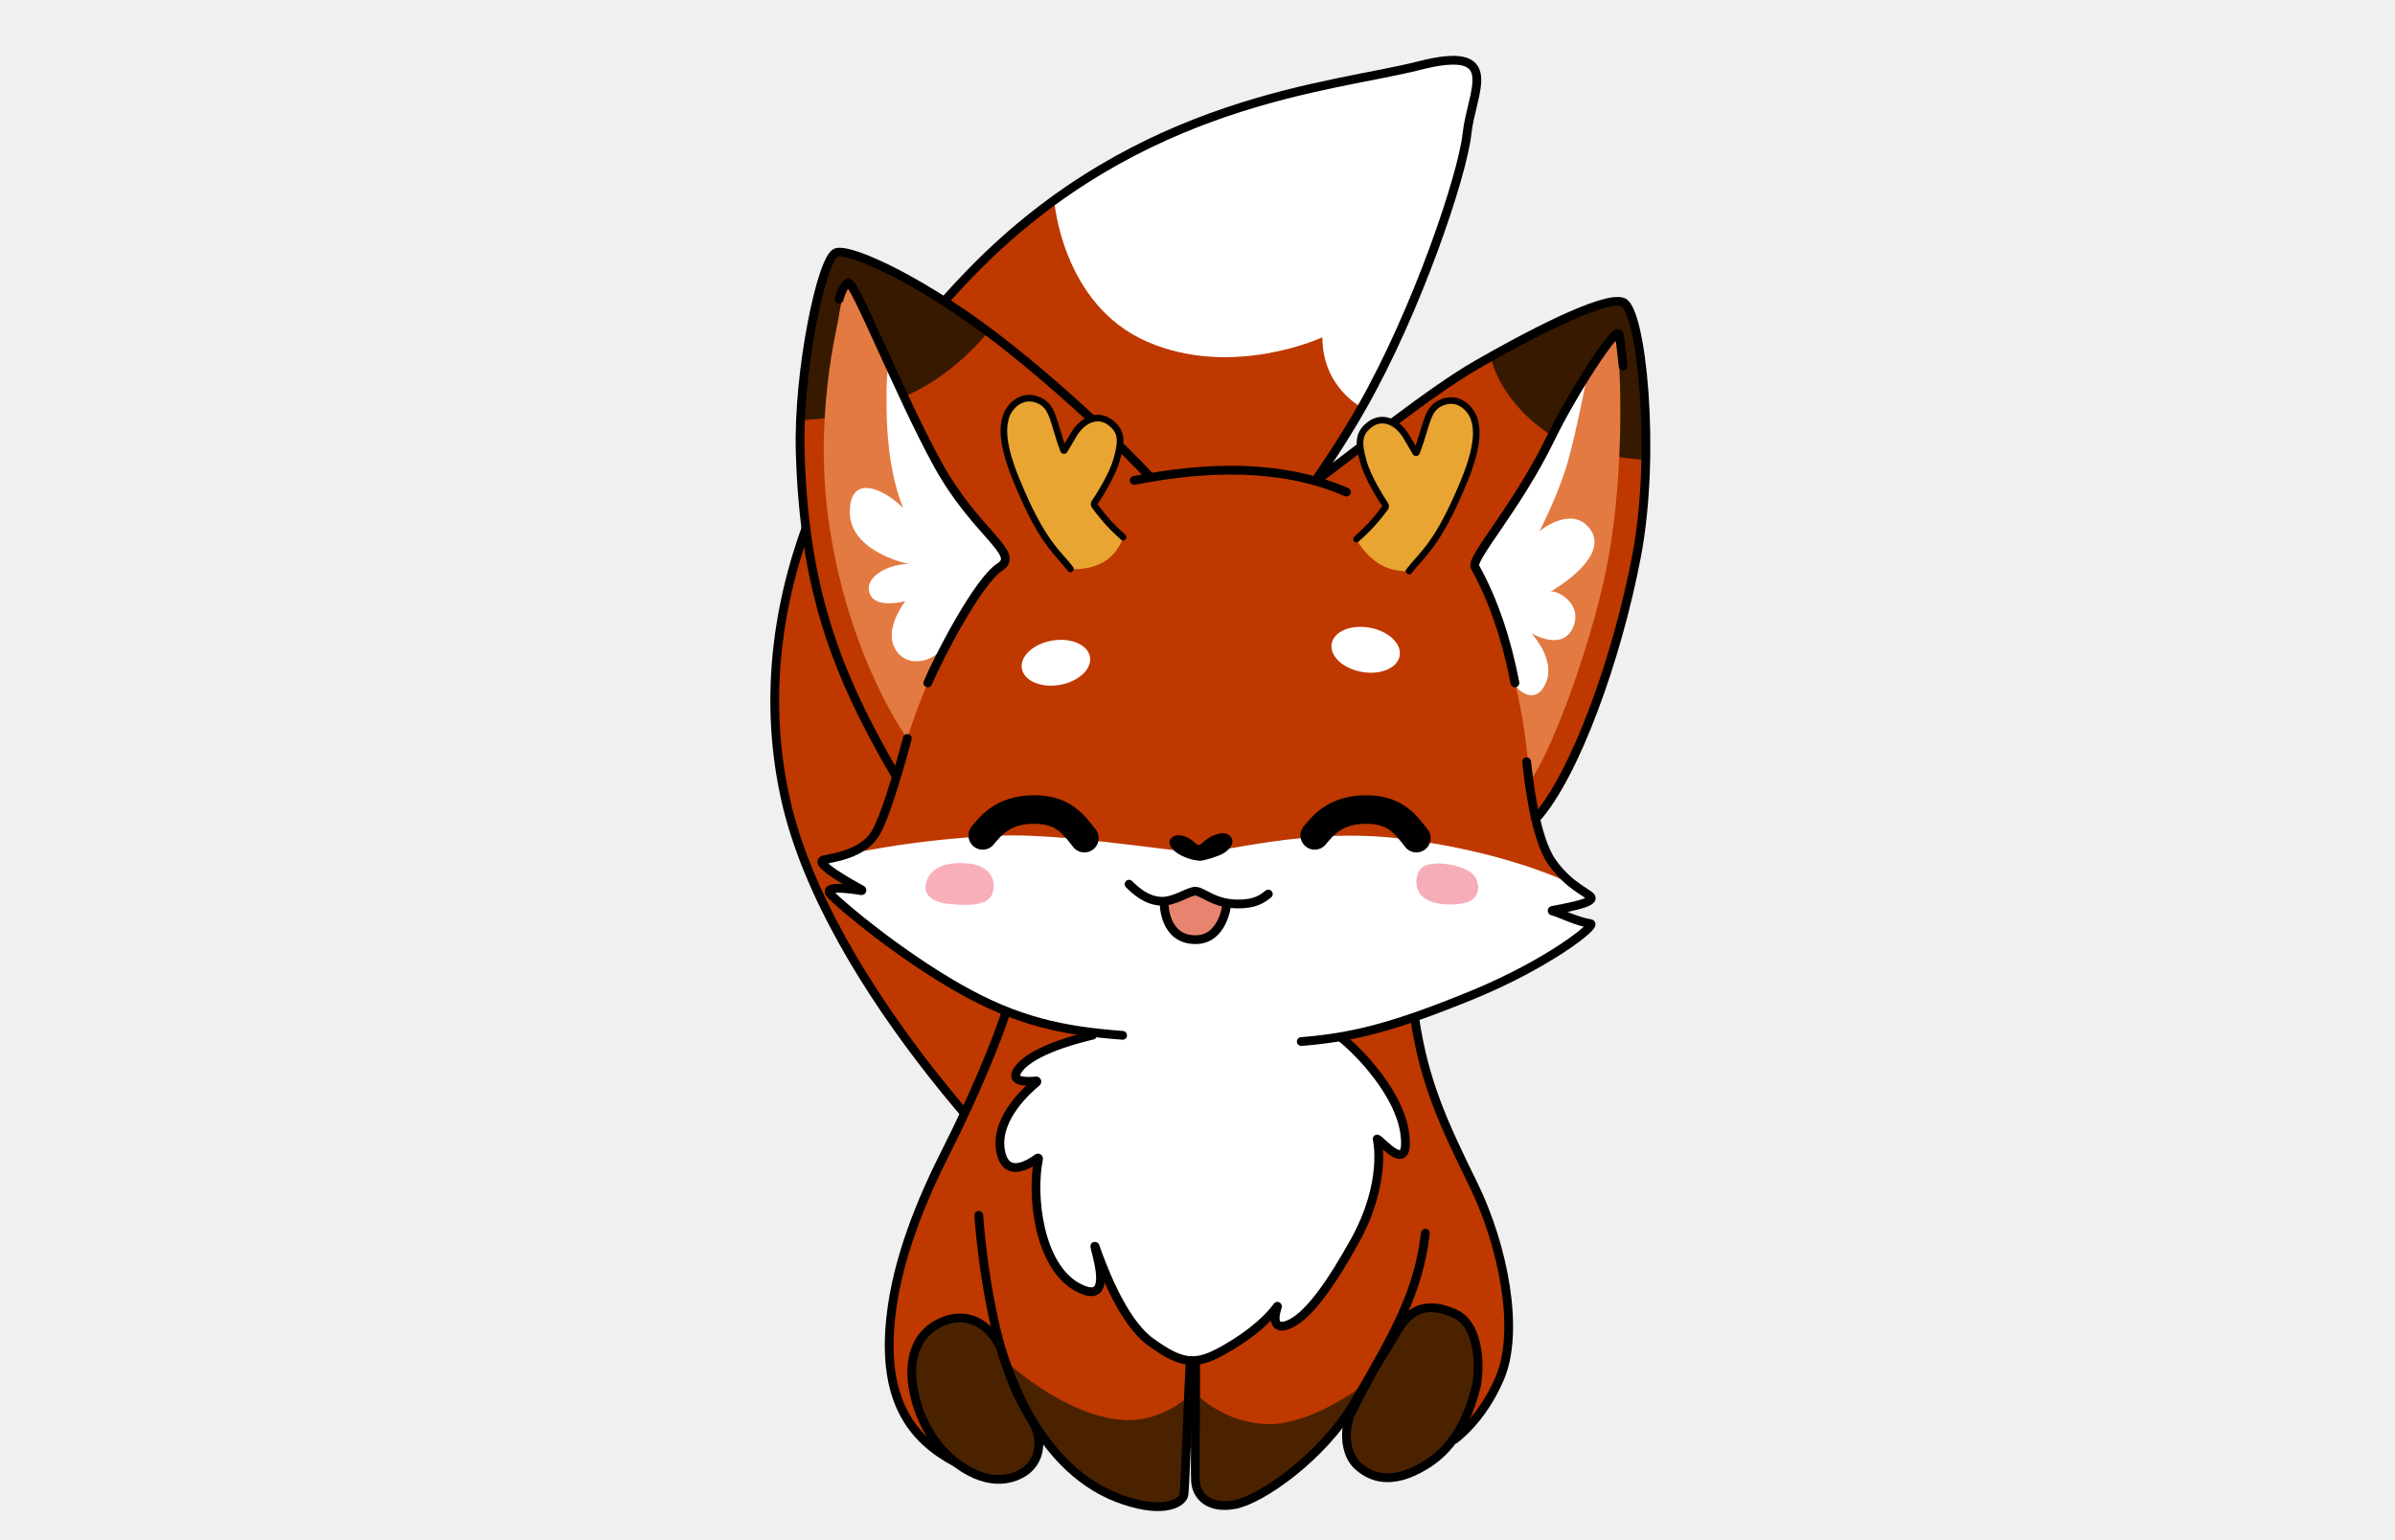
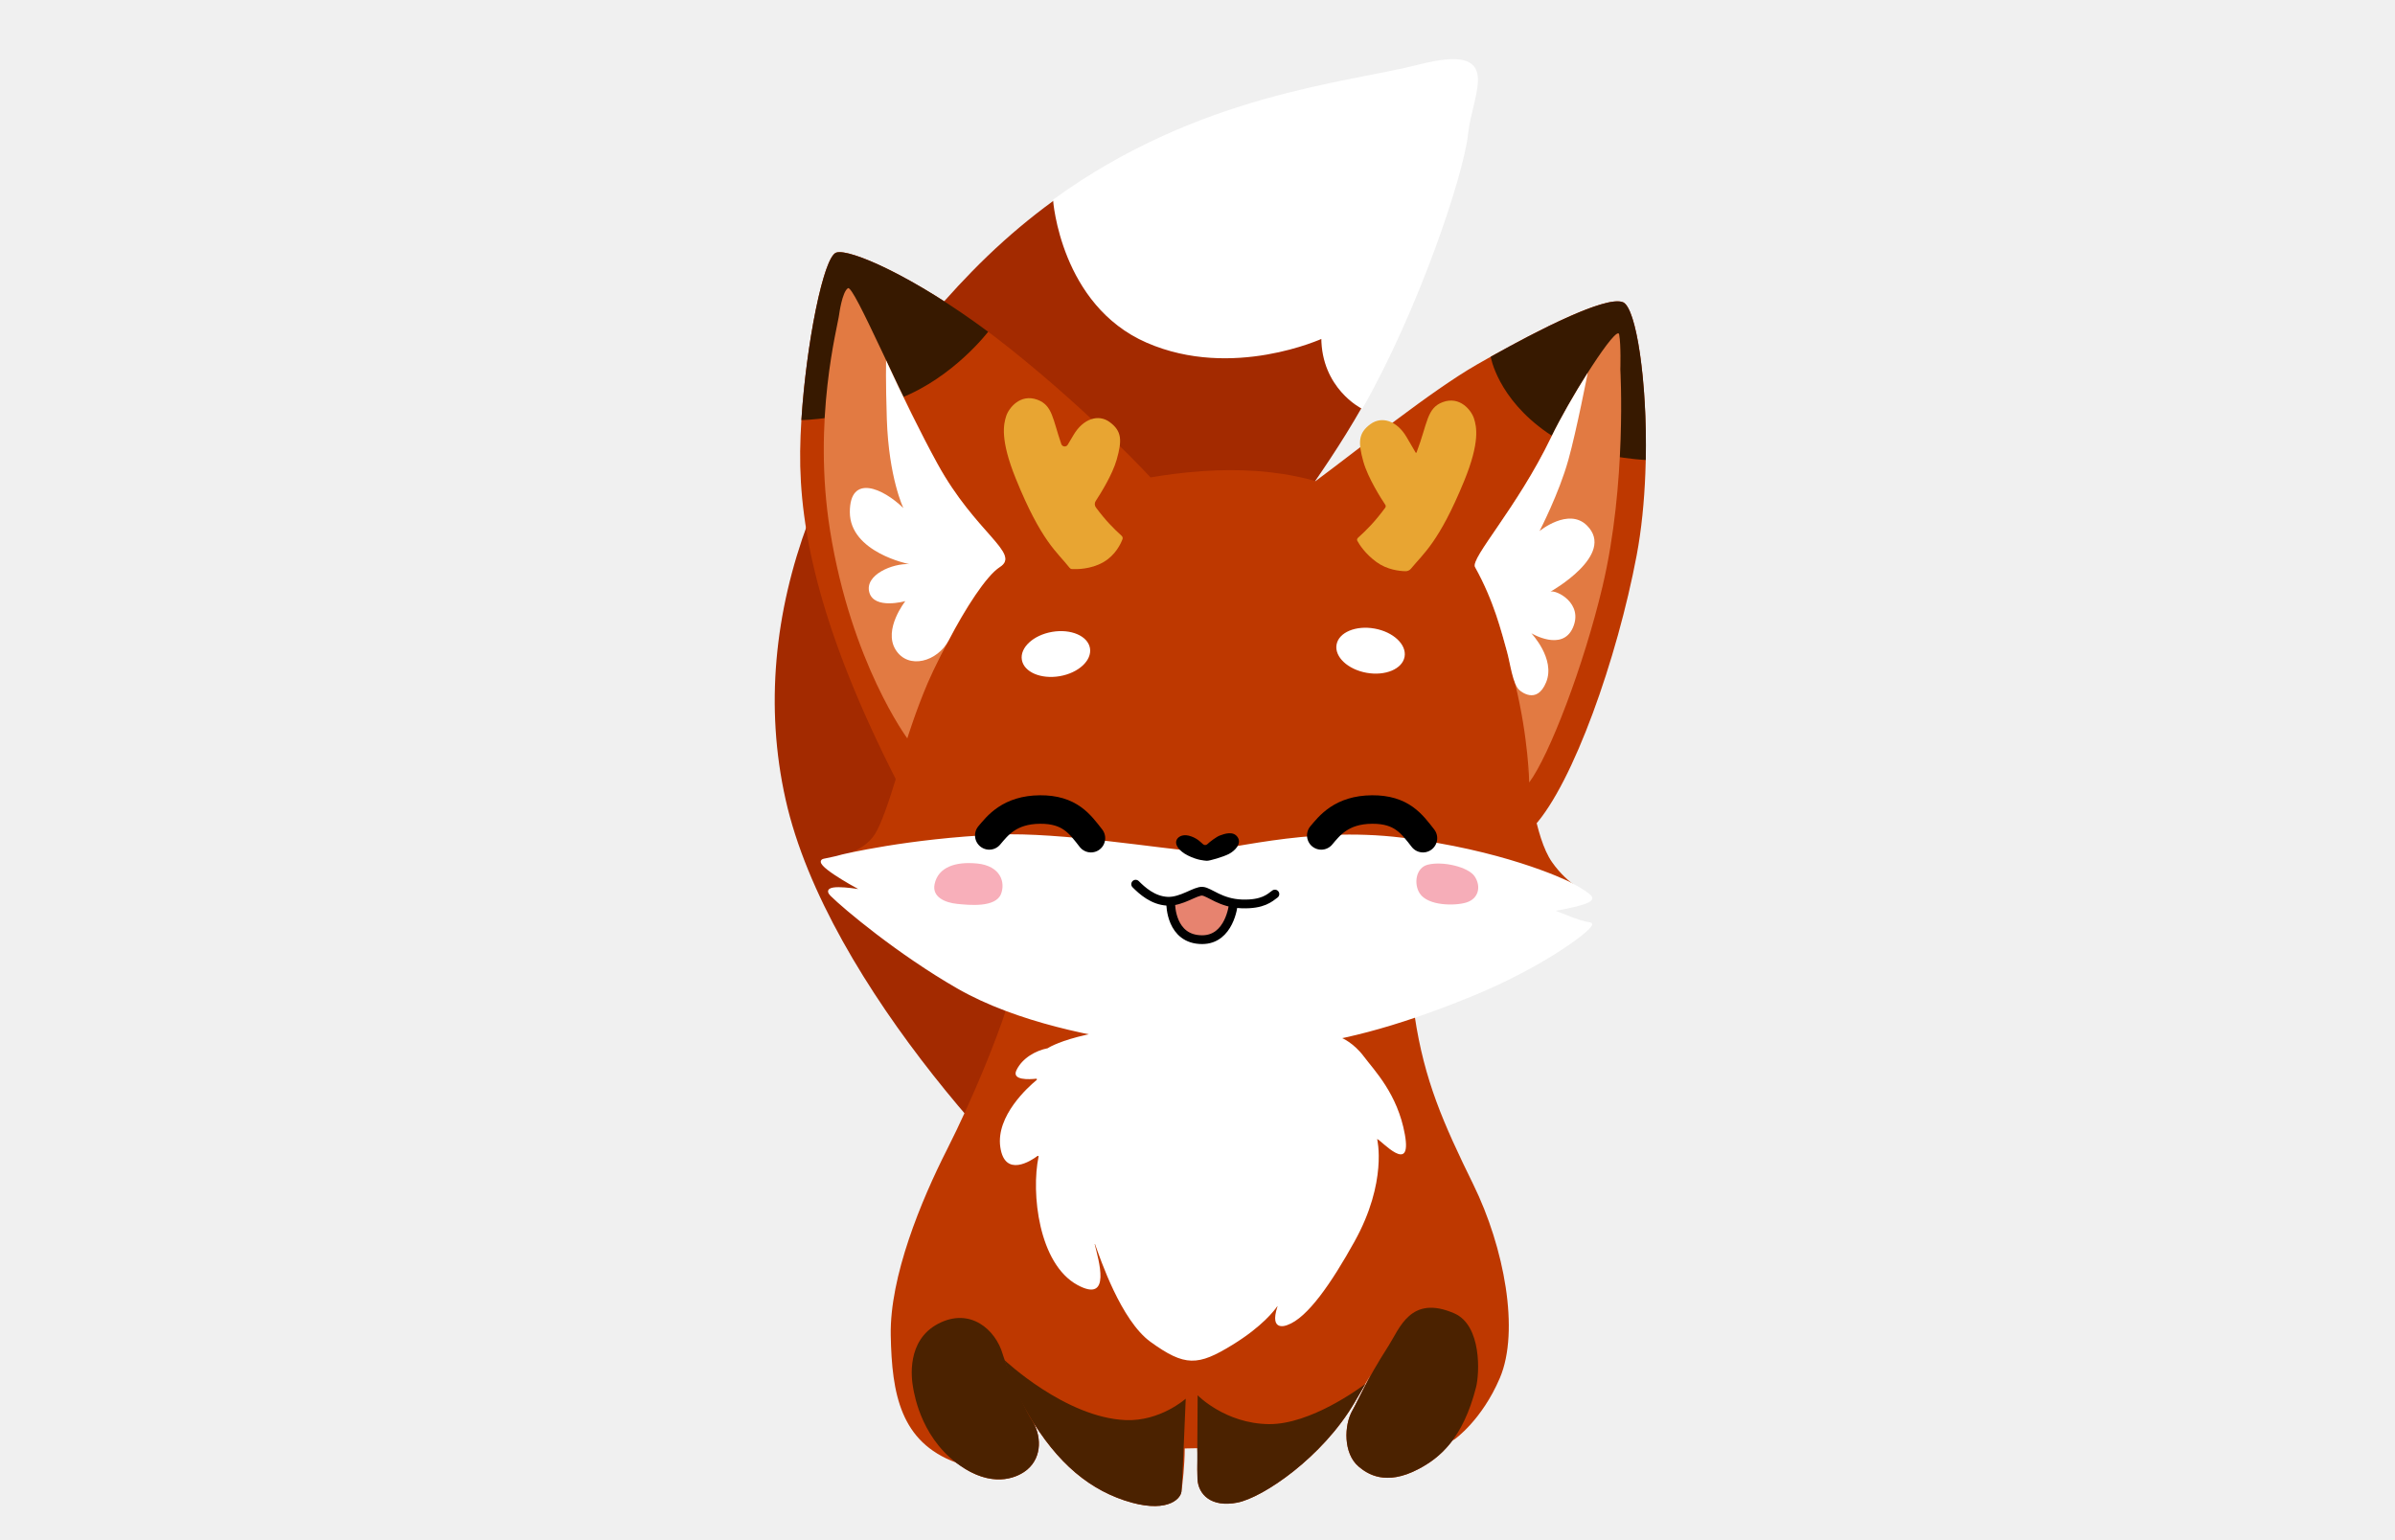
- <svg xmlns="http://www.w3.org/2000/svg" version="1.1" viewBox="0 0 1093.09 702.91">
+ <svg xmlns="http://www.w3.org/2000/svg" id="animated__x28_vector_x29_" version="1.1" viewBox="0 0 1093.09 702.91">
  <defs>
    <style>
      .st0 {
        fill: #e7836f;
      }

      .st1 {
        fill: #e8a532;
      }

      .st2 {
        fill: #f8afba;
      }

      .st3 {
+         stroke: #fff;
+         stroke-miterlimit: 10;
+       }
+ 
+       .st3, .st4 {
        fill: #fff;
      }

-       .st4 {
+       .st5 {
        fill: #e27a42;
      }

-       .st5 {
-         stroke-width: 3px;
+       .st6 {
+         stroke-width: 4px;
      }

-       .st5, .st6, .st7 {
+       .st6, .st7 {
        fill: none;
        stroke: #000;
        stroke-linecap: round;
        stroke-linejoin: round;
      }

-       .st6 {
-         stroke-width: 4px;
+       .st8 {
+         fill: #be3800;
      }

-       .st8 {
+       .st9 {
        fill: #f6adb8;
      }

-       .st9 {
+       .st10 {
        fill: #be3800;
      }

-       .st10 {
+       .st11 {
        fill: #4b2200;
      }

-       .st11 {
+       .st12 {
        fill: #371900;
+       }
+ 
+       .st13 {
+         fill: #a32a00;
      }

      .st7 {
        stroke-width: 13px;
      }
    </style>
  </defs>
-   <g id="tails_-_vector">
-     <g id="_x31_21" data-name="_x31_2">
-       <path class="st9" d="M554.55,564c-3-21-52-110-36-191s66-122,103-187c25.23-44.32,46-106,48-125s17-41-22-31-127,15-204,94c-66.85,68.59-104,156-85,241s112,182,146,206,50-7,50-7Z" />
+   <g id="_x31_2">
+     <g id="tail_12">
+       <path class="st13" d="M554.55,564c-3-21-52-110-36-191s66-122,103-187c25.23-44.32,46-106,48-125s17-41-22-31-127,15-204,94c-66.85,68.59-104,156-85,241s112,182,146,206,50-7,50-7Z" />
      <path class="st3" d="M481.13,91.42c66.34-48.15,133.66-53.02,166.42-61.42,39-10,24,12,22,31s-22.77,80.68-48,125c0,0-18-9-18-32,0,0-41,19-80,2s-42.42-64.58-42.42-64.58Z" />
-       <path class="st6" d="M554.55,564c-3-21-52-110-36-191s66-122,103-187c25.23-44.32,46-106,48-125s17-41-22-31-127,15-204,94c-66.85,68.59-104,156-85,241s112,182,146,206,50-7,50-7Z" />
    </g>
  </g>
-   <g id="Static">
-     <g id="Static_Fox">
-       <g id="vectorized_static">
-         <path class="st9" d="M586.1,477.56c-34.29,2.27-61.54-1.21-61.54-1.21-17.84-2.36-42.68-6.73-65.42-15.29v-.03c-4.1,12.97-15.1,40.47-26.93,63.8-11.83,23.33-26.17,58-25.67,84.83s4.5,48.67,29.73,58.04l4.76,3.23c13.91,8.2,23.95,3.25,27.8.01,7.05-5.94,6.38-15.94,2.21-22.44l-4.16-7.17c13,23.83,27.83,37.5,46.33,43.67s25.5-.17,26-4,1.47-11.63,1.5-19.72l5.73-.11c.42,7.12-.24,6.83.1,14s6.33,13.17,18.17,10.83,38.86-20.7,53.5-45.67c2.57-4.39,4.99-8.54,7.26-12.5l-5.45,10.73c-1.08,2.15-1.95,3.92-2.81,5.44-3.81,6.72-4.16,19.61,2.89,25.56,3.93,3.32,12.28,9.04,27.33,1.11,5.02-2.64,10.31-6.28,15.08-12.5.57-.74,1.36-1.05,1.36-1.05,0,0,12.44-8.67,20.67-28,9.14-21.49,2-59.56-12.09-88.3s-22.35-47.48-26.77-76.89c0,0-30.21,11.68-59.59,13.63Z" />
+   <g id="separated_artboards">
+     <g id="body">
+       <g id="body_base">
+         <path class="st10" d="M586.1,477.56c-34.29,2.27-61.54-1.21-61.54-1.21-17.84-2.36-42.68-6.73-65.42-15.29v-.03c-4.1,12.97-15.1,40.47-26.93,63.8-11.83,23.33-26.17,58-25.67,84.83s4.5,48.67,29.73,58.04l4.76,3.23c13.91,8.2,23.95,3.25,27.8.01,7.05-5.94,6.38-15.94,2.21-22.44l-4.16-7.17c13,23.83,27.83,37.5,46.33,43.67,18.5,6.17,25.5-.17,26-4s1.47-11.63,1.5-19.72l5.73-.11c.42,7.12-.24,6.83.1,14,.33,7.17,6.33,13.17,18.17,10.83,11.83-2.33,38.86-20.7,53.5-45.67,2.57-4.39,4.99-8.54,7.26-12.5l-5.45,10.73c-1.08,2.15-1.95,3.92-2.81,5.44-3.81,6.72-4.16,19.61,2.89,25.56,3.93,3.32,12.28,9.04,27.33,1.11,5.02-2.64,10.31-6.28,15.08-12.5.57-.74,1.36-1.05,1.36-1.05,0,0,12.44-8.67,20.67-28,9.14-21.49,2-59.56-12.09-88.3-13.79-28.13-22.35-47.48-26.77-76.89,0,0-30.21,11.68-59.59,13.63Z" />
+       </g>
+       <g id="feet_front">
+         <path class="st11" d="M546.61,637c-.08,14.5-.28,33.55-.07,38.17.33,7.17,6.33,13.17,18.17,10.83,11.83-2.33,38.86-20.7,53.5-45.67,1.69-2.88,3.31-5.66,4.87-8.35.03-.05-.02-.1-.07-.07-2.32,1.75-24.86,18.41-43.8,18.26-20-.17-32.6-13.17-32.6-13.17Z" />
+         <path class="st11" d="M458.48,620.95c2.37,7.46,5.15,14.42,8.4,20.38,13,23.83,27.83,37.5,46.33,43.67,18.5,6.17,25.5-.17,26-4,.33-2.53,1.24-25.33,1.96-42.44,0,0-11.64,10.44-27.46,9.77-27.5-1.17-55.23-27.38-55.23-27.38Z" />
+       </g>
+       <path id="chest" class="st4" d="M478.21,478.56c-5.33,1-11.67,4.44-14.33,10.11-2.17,4.62,5.95,4.14,9.02,3.81.32-.03.49.36.24.57-3.83,3.16-18.64,16.38-16.6,30.62s14.25,6.15,16.96,4.09c.22-.16.57,0,.51.26-3.47,16.62.02,48.98,17.74,58.63,15.84,8.62,9.53-11.77,7.88-18.61-.02-.09.11-.13.14-.04,2.36,6.56,11.83,34.85,25.35,44.63,15.67,11.33,21.61,11.04,37.34,1.37,13.79-8.47,19.33-15.92,20.49-17.63.04-.06.12,0,.1.06-3.99,12.15,4.48,8.51,4.48,8.51,9.25-3.23,20.2-19.29,30.66-38.11,15.19-27.33,10.34-46.83,10.34-46.83,2,.67,16,16.67,12.67-2-3.33-18.67-14-29.33-18.73-35.67s-10.2-8.53-10.2-8.53c0,0-31.41-5.59-70.24-5.59-48.57,0-63.83,10.33-63.83,10.33Z" />
+       <g id="feet_back">
+         <path class="st11" d="M457.61,618.13c-3.18-10.95-14.73-21.46-29.4-13.8-14.67,7.67-12.17,25.17-11.5,29,.67,3.83,4.17,25,23.33,37,14.42,9.03,24.85,3.92,28.78.61,7.05-5.94,6.38-15.94,2.21-22.44-5.47-8.54-12.5-27.18-13.43-30.37Z" />
+         <path class="st11" d="M633.7,614.47c5.11-7.99,10.1-23.58,30.07-14.85,12.56,5.49,11.5,27.49,9.91,33.71-6.01,23.57-16.63,32.27-26.24,37.33-15.05,7.93-23.4,2.2-27.33-1.11-7.05-5.94-6.7-18.84-2.89-25.56,2.93-5.16,6.05-13.2,16.48-29.53Z" />
+       </g>
+     </g>
+     <g id="head">
+       <g id="head_base">
+         <path class="st8" d="M671.16,454.58c34.92-14.28,58.02-32.45,54.72-32.92-6.22-.89-14.17-5.01-17.37-5.75-.15-.04-.15-.25,0-.28,4.39-.94,19.48-3.25,17.59-6.08-1.33-2-10.19-5.15-17.78-16-7.93-11.34-10.67-38.22-11.56-45.78l3.47,29.34c17.78-19.56,37.86-76.46,46.75-123.57,8.89-47.11,2.22-112-6.22-115.56-8.44-3.56-45.78,16.44-66.67,28.44-20.89,12-52.89,37.78-73.66,53.22l14.1,5.01c-29.78-12.89-63.8-11.8-96.89-5.33l7.48-1.36s-26.14-28.42-63.92-58.64-72.89-46.22-79.56-44-16,54.22-16.44,90.67,9.38,82.38,43.9,150.24l4.99-19.13s-8.89,34.22-14.67,43.56-19.27,10.88-23.44,11.9c-5.08,1.24,12.4,11,17.3,13.66.23.12.1.46-.15.42-4.58-.78-18.58-2.83-13.72,2.03,5.78,5.78,30.67,26.67,57.78,42.22,27.11,15.56,57.7,19.09,83.75,23.4,12.96,2.14,34.59,3.55,63.91,1.95,34.49-1.89,68.29-14.3,86.28-21.65Z" />
+       </g>
+       <g id="face_white">
+         <path class="st3" d="M717.67,403.83c4.61,2.47,7.66,4.57,8.43,5.72,1.89,2.83-13.2,5.14-17.59,6.08-.15.03-.15.25,0,.28,3.2.73,11.15,4.86,17.37,5.75,3.3.47-19.79,18.69-54.72,32.92-35.39,14.42-61.52,20.83-85.05,22.97-34.22,3.11-61.54-1.21-61.54-1.21-23.85-3.16-60.24-9.91-87.35-25.46-27.11-15.56-52-36.44-57.78-42.22-4.86-4.86,9.14-2.8,13.72-2.03.25.04.37-.3.15-.42-4.91-2.66-22.39-12.42-17.3-13.66,1.67-.41,4.82-.9,8.38-1.94,0,0,29.98-7.31,70.86-9.09,28.46-1.23,76.11,6.68,90.3,7.57,12.34.78,49.68-11.71,94.51-6.13,44.82,5.57,72.75,18.24,77.62,20.85Z" />
+       </g>
+       <g id="ears">
+         <g id="ears_tips">
+           <path class="st12" d="M680.37,162.88c21.36-11.98,52.74-28.11,60.4-24.88,6,2.52,11.09,35.96,10.37,72.01,0,0-28.79-1.29-44.92-12.45-22.78-15.78-25.85-34.67-25.85-34.67Z" />
+           <path class="st12" d="M365.77,191.78c2.17-34.41,10.05-74.51,15.89-76.45,6.06-2.02,35.64,11.02,69.35,36.12,0,0-15.77,20.74-40.02,30.32-25.33,10.01-45.22,10.01-45.22,10.01Z" />
+         </g>
+         <g id="ears_inner">
+           <path class="st5" d="M691.43,311.78c-4.74-19.31-9.39-37.04-18.22-52.89-2.22-3.99,19.11-26.91,34.67-59.11,9.34-19.34,30.22-52,31.11-47.11s.54,16,.54,16c0,0,3.02,52.09-8.16,99.19-8.64,36.41-24.28,77.06-33.44,89.38,0,0-.27-20.13-6.5-45.46Z" />
+           <path class="st5" d="M382.99,143.58s1.33-10.22,4-12c2.67-1.78,23.56,48.64,40.89,80.19,17.48,31.82,38.22,40.89,28.44,47.11-9.78,6.22-27.56,40.44-32.89,52.89-5.33,12.44-9.33,25.33-9.33,25.33,0,0-25.64-34.58-35.27-94.96-8.08-50.64,3.53-93.21,4.16-98.57Z" />
+         </g>
+         <g id="ears_white">
+           <path class="st4" d="M404.43,164.61c7,15.33,16.05,33.69,23.45,47.16,17.48,31.82,38.22,40.89,28.44,47.11-6.26,3.98-16.03,19.33-23.26,33.33-5.08,9.84-18.52,13.71-24.3,4.41s4.44-22.18,4.44-22.18c0,0-14.22,4-16.44-4s10.67-13.33,18.22-12.89c0,0-27.12-5.33-27.11-23.79,0-17.55,15.11-10.93,24.44-1.79,0,0-6.67-13.77-7.56-40.64-.57-17.33-.34-26.72-.34-26.72Z" />
+           <path class="st4" d="M715.79,210.01c-4.27,15.38-13.14,32.44-13.14,32.44,0,0,13.23-10.88,21.62-2.56,13.47,13.37-16.61,30.22-16.61,30.22,2.67-.89,15.11,5.33,10.22,16.44-4.89,11.11-18.99,2.54-18.99,2.54,0,0,11.12,11.68,6.79,22.35-4.33,10.67-12.02,3.78-12.02,3.78-3.31-2.57-4.45-12.77-5.84-17.68-2.63-9.27-5.77-22.8-14.6-38.65-2.22-3.99,19.11-26.91,34.67-59.11,4.21-8.71,10.75-20.11,16.76-29.58,0,0-5.03,26.05-8.85,39.81Z" />
+         </g>
+       </g>
+       <g id="cheeks">
+         <path class="st2" d="M445.88,394.22c-9.74-.96-17.71,1.63-19.33,9.44-1.22,5.89,4.78,8.44,10.3,9s17.48,1.78,20-4.49c2.07-5.16,0-12.87-10.96-13.96Z" />
+         <path class="st9" d="M651.64,394.77c6.67-1.71,18.48.92,21.43,5.38,2.95,4.45,1.91,10.11-3.83,11.88-5.1,1.58-17.48,1.64-21.27-4.17-2.77-4.25-1.88-11.67,3.67-13.09Z" />
+       </g>
+       <g id="eyebrows">
+         <ellipse class="st4" cx="625.48" cy="297.03" rx="10.26" ry="15.77" transform="translate(223.22 860.62) rotate(-79.88)" />
+         <ellipse class="st4" cx="481.93" cy="298.57" rx="15.77" ry="10.26" transform="translate(-43.68 86.13) rotate(-9.77)" />
+       </g>
+       <g id="antlers">
        <g>
-           <path class="st10" d="M546.61,637c-.08,14.5-.28,33.55-.07,38.17.33,7.17,6.33,13.17,18.17,10.83s38.86-20.7,53.5-45.67c1.69-2.88,3.31-5.66,4.87-8.35.03-.05-.02-.1-.07-.07-2.32,1.75-24.86,18.41-43.8,18.26-20-.17-32.6-13.17-32.6-13.17Z" />
-           <path class="st10" d="M458.48,620.95c2.37,7.46,5.15,14.42,8.4,20.38,13,23.83,27.83,37.5,46.33,43.67s25.5-.17,26-4c.33-2.53,1.24-25.33,1.96-42.44,0,0-11.64,10.44-27.46,9.77-27.5-1.17-55.23-27.38-55.23-27.38Z" />
-         </g>
-         <path class="st3" d="M478.21,478.56c-5.33,1-11.67,4.44-14.33,10.11-2.17,4.62,5.95,4.14,9.02,3.81.32-.03.49.36.24.57-3.83,3.16-18.64,16.38-16.6,30.62s14.25,6.15,16.96,4.09c.22-.16.57,0,.51.26-3.47,16.62.02,48.98,17.74,58.63,15.84,8.62,9.53-11.77,7.88-18.61-.02-.09.11-.13.14-.04,2.36,6.56,11.83,34.85,25.35,44.63,15.67,11.33,21.61,11.04,37.34,1.37,13.79-8.47,19.33-15.92,20.49-17.63.04-.06.12,0,.1.06-3.99,12.15,4.48,8.51,4.48,8.51,9.25-3.23,20.2-19.29,30.66-38.11,15.19-27.33,10.34-46.83,10.34-46.83,2,.67,16,16.67,12.67-2s-14-29.33-18.73-35.67-10.2-8.53-10.2-8.53c0,0-31.41-5.59-70.24-5.59-48.57,0-63.83,10.33-63.83,10.33Z" />
-         <g>
-           <path class="st10" d="M457.61,618.13c-3.18-10.95-14.73-21.46-29.4-13.8-14.67,7.67-12.17,25.17-11.5,29,.67,3.83,4.17,25,23.33,37,14.42,9.03,24.85,3.92,28.78.61,7.05-5.94,6.38-15.94,2.21-22.44-5.47-8.54-12.5-27.18-13.43-30.37Z" />
-           <path class="st10" d="M633.7,614.47c5.11-7.99,10.1-23.58,30.07-14.85,12.56,5.49,11.5,27.49,9.91,33.71-6.01,23.57-16.63,32.27-26.24,37.33-15.05,7.93-23.4,2.2-27.33-1.11-7.05-5.94-6.7-18.84-2.89-25.56,2.93-5.16,6.05-13.2,16.48-29.53Z" />
-         </g>
-         <path class="st9" d="M671.16,454.58c34.92-14.28,58.02-32.45,54.72-32.92-6.22-.89-14.17-5.01-17.37-5.75-.15-.04-.15-.25,0-.28,4.39-.94,19.48-3.25,17.59-6.08-1.33-2-10.19-5.15-17.78-16-7.93-11.34-10.67-38.22-11.56-45.78l4.12,26.07c17.78-19.56,37.22-73.19,46.11-120.3s2.22-112-6.22-115.56c-8.44-3.56-45.78,16.44-66.67,28.44s-52.89,37.78-73.66,53.22l14.1,5.01c-29.78-12.89-63.8-11.8-96.89-5.33l7.48-1.36s-26.14-28.42-63.92-58.64c-37.78-30.22-72.89-46.22-79.56-44s-16,54.22-16.44,90.67,9.04,80.15,43.56,148l5.33-16.89s-8.89,34.22-14.67,43.56-19.27,10.88-23.44,11.9c-5.08,1.24,12.4,11,17.3,13.66.23.12.1.46-.15.42-4.58-.78-18.58-2.83-13.72,2.03,5.78,5.78,30.67,26.67,57.78,42.22,27.11,15.56,57.7,19.09,83.75,23.4,12.96,2.14,34.59,3.55,63.91,1.95,34.49-1.89,68.29-14.3,86.28-21.65Z" />
-         <path class="st3" d="M717.67,403.83c4.61,2.47,7.66,4.57,8.43,5.72,1.89,2.83-13.2,5.14-17.59,6.08-.15.03-.15.25,0,.28,3.2.73,11.15,4.86,17.37,5.75,3.3.47-19.79,18.69-54.72,32.92s-61.52,20.83-85.05,22.97c-34.22,3.11-61.54-1.21-61.54-1.21-23.85-3.16-60.24-9.91-87.35-25.46-27.11-15.56-52-36.44-57.78-42.22-4.86-4.86,9.14-2.8,13.72-2.03.25.04.37-.3.15-.42-4.91-2.66-22.39-12.42-17.3-13.66,1.67-.41,4.82-.9,8.38-1.94,0,0,29.98-7.31,70.86-9.09,28.46-1.23,76.11,6.68,90.3,7.57,12.34.78,49.68-11.71,94.51-6.13s72.75,18.24,77.62,20.85Z" />
-         <g>
-           <path class="st11" d="M680.37,162.88c21.36-11.98,52.74-28.11,60.4-24.88,6,2.52,11.09,35.96,10.37,72.01,0,0-28.79-1.29-44.92-12.45-22.78-15.78-25.85-34.67-25.85-34.67Z" />
-           <path class="st11" d="M365.77,191.78c2.17-34.41,10.05-74.51,15.89-76.45s35.64,11.02,69.35,36.12c0,0-15.77,20.74-40.02,30.32-25.33,10.01-45.22,10.01-45.22,10.01Z" />
-         </g>
-         <g>
-           <path class="st4" d="M691.43,311.78c-4.74-19.31-9.39-37.04-18.22-52.89-2.22-3.99,19.11-26.91,34.67-59.11,9.34-19.34,30.22-52,31.11-47.11s0,13.78,0,13.78c0,0,3.56,54.31-7.62,101.41-8.64,36.41-24.28,77.06-33.44,89.38,0,0-.27-20.13-6.5-45.46Z" />
-           <path class="st4" d="M382.99,143.58s1.33-10.22,4-12,23.56,48.64,40.89,80.19c17.48,31.82,38.22,40.89,28.44,47.11-9.78,6.22-27.56,40.44-32.89,52.89-5.33,12.44-9.33,25.33-9.33,25.33,0,0-25.64-34.58-35.27-94.96-8.08-50.64,3.53-93.21,4.16-98.57Z" />
-         </g>
-         <g>
-           <path class="st3" d="M405.43,165.61c7,15.33,15.05,32.69,22.45,46.16,17.48,31.82,38.22,40.89,28.44,47.11-6.26,3.98-16.03,19.33-23.26,33.33-5.08,9.84-18.52,13.71-24.3,4.41s4.44-22.18,4.44-22.18c0,0-14.22,4-16.44-4-2.22-8,10.67-13.33,18.22-12.89,0,0-27.12-5.33-27.11-23.79,0-17.55,15.11-10.93,24.44-1.79,0,0-6.67-13.77-7.56-40.64-.57-17.33.66-25.72.66-25.72Z" />
-           <path class="st3" d="M715.79,210.01c-4.27,15.38-13.14,32.44-13.14,32.44,0,0,13.23-10.88,21.62-2.56,13.47,13.37-16.61,30.22-16.61,30.22,2.67-.89,15.11,5.33,10.22,16.44s-18.99,2.54-18.99,2.54c0,0,11.12,11.68,6.79,22.35s-12.02,3.78-12.02,3.78c-3.31-2.57-3.83-10.24-4.32-15.32-.65-6.7-7.29-25.17-16.12-41.01-2.22-3.99,19.11-26.91,34.67-59.11,4.21-8.71,10.75-20.11,16.76-29.58,0,0-5.03,26.05-8.85,39.81Z" />
-         </g>
-         <g>
-           <path class="st6" d="M408.77,354c-27.63-47.29-41.82-85.72-43.56-148-1.02-36.43,9.78-88.44,16.44-90.67s41.78,13.78,79.56,44c37.78,30.22,63.92,58.64,63.92,58.64" />
-           <path class="st6" d="M517.66,219.33c33.09-6.47,67.11-7.56,96.89,5.33" />
-           <path class="st6" d="M600.45,219.66c20.77-15.44,52.77-41.22,73.66-53.22s58.22-32,66.67-28.44c8.44,3.56,15.11,68.44,6.22,115.56s-28.33,100.74-46.11,120.3" />
-           <path class="st6" d="M691.43,311.78c-3.56-18.67-9.39-37.04-18.22-52.89-2.22-3.99,19.11-26.91,34.67-59.11,9.34-19.34,30.22-52,31.11-47.11s1.78,14.44,1.78,14.44" />
-           <path class="st6" d="M593.9,475.51c23.56-1.89,41.87-6.51,77.26-20.92s58.02-32.45,54.72-32.92c-6.22-.89-14.17-5.01-17.37-5.75-.15-.04-.15-.25,0-.28,4.39-.94,19.48-3.25,17.59-6.08-1.33-2-10.19-5.15-17.78-16-7.93-11.34-10.67-38.22-11.56-45.78" />
-           <path class="st6" d="M414.1,337.11s-8.89,34.22-14.67,43.56-19.27,10.88-23.44,11.9c-5.08,1.24,12.4,11,17.3,13.66.23.12.1.46-.15.42-4.58-.78-18.58-2.83-13.72,2.03,5.78,5.78,30.67,26.67,57.78,42.22,27.11,15.56,48.18,19.72,75.17,21.78" />
-           <path class="st6" d="M423.43,311.78c5.33-12.44,23.11-46.67,32.89-52.89,9.78-6.22-10.96-15.29-28.44-47.11-17.33-31.56-38.22-84.44-40.89-82.67s-4,7.47-4,7.47" />
-           <path class="st6" d="M459.16,462.03c-4.11,12.97-15.11,39.47-26.95,62.8-11.83,23.33-22.85,50.19-25.68,76.88-4,37.67,9.6,55.4,29.74,66" />
-           <path class="st6" d="M446.71,554.83c1.67,22.67,7.17,62.67,20.17,86.5s27.83,37.5,46.33,43.67,26.68,1.02,27.18-2.82,2.33-54.33,2.83-60.83" />
-           <path class="st6" d="M545.63,621.18c.33,5.83-.33,47.67,0,54.83s6.33,13.17,18.17,10.83,39.77-21.54,54.41-46.51c18.67-31.83,29.33-51.17,32.33-77.33" />
-           <path class="st6" d="M457.61,618.13c-3.18-10.95-14.73-21.46-29.4-13.8-14.67,7.67-12.17,25.17-11.5,29,.67,3.83,4.17,25,23.33,37,14.42,9.03,24.85,3.92,28.78.61,7.05-5.94,6.38-15.94,2.21-22.44-5.47-8.54-12.5-27.18-13.43-30.37Z" />
-           <path class="st6" d="M645.69,464.93c4.42,29.4,12.98,47.75,26.77,75.89s21.23,66.8,12.09,88.3c-8.22,19.33-20.67,28-20.67,28" />
-           <path class="st6" d="M633.7,614.47c5.11-7.99,10.1-23.58,30.07-14.85,12.56,5.49,11.5,27.49,9.91,33.71-6.01,23.57-16.63,32.27-26.24,37.33-15.05,7.93-23.4,2.2-27.33-1.11-7.05-5.94-6.7-18.84-2.89-25.56,2.93-5.16,6.05-13.2,16.48-29.53Z" />
-           <path class="st6" d="M612.28,473.81c8.05,6.44,26.7,25.56,28.93,44.19,2.25,18.83-10.67,2.67-12.67,2,0,0,4.85,19.49-10.34,46.83-10.46,18.83-21.41,34.88-30.66,38.11,0,0-8.47,3.64-4.48-8.51.02-.06-.06-.11-.1-.06-1.16,1.71-6.7,9.16-20.49,17.63-15.73,9.67-21.68,9.96-37.34-1.37-13.52-9.78-23-37.07-25.35-43.63-.03-.09-.17-.05-.14.04,1.65,6.84,7.96,27.22-7.88,18.61-17.72-9.64-21.21-42-17.74-58.63.06-.27-.3-.43-.51-.26-2.71,2.06-14.89,10.41-16.96-4.09s12.77-27.46,16.6-30.62c.25-.2.08-.6-.24-.57-3.08.33-11.2.81-9.02-3.81,2.67-5.67,13.67-12.06,34.75-17.06" />
-         </g>
-         <path class="st2" d="M441.88,394.22c-9.74-.96-17.71,1.63-19.33,9.44-1.22,5.89,4.78,8.44,10.3,9s17.48,1.78,20-4.49c2.07-5.16,0-12.87-10.96-13.96Z" />
-         <path class="st8" d="M651.64,394.77c6.67-1.71,18.48.92,21.43,5.38s1.91,10.11-3.83,11.88c-5.1,1.58-17.48,1.64-21.27-4.17-2.77-4.25-1.88-11.67,3.67-13.09Z" />
-         <g>
-           <g>
-             <path class="st1" d="M489.19,259.79c-.4-.02-.76-.23-1.01-.54-5.65-7.25-12.84-11.79-24.56-40.71-7.27-17.94-5.57-24.94-4.38-28.61s6.43-10.35,14.26-7.43c6.88,2.57,6.91,8.72,10.87,20.21.45,1.32,2.25,1.52,2.96.31.63-1.07,1.5-2.53,2.67-4.5,4.44-7.46,11.38-9.57,16.46-5.83,5.58,4.11,5.7,8.32,3.21,17.13-1.96,6.9-7.35,15.51-9.58,18.91-.6.9-.56,2.08.09,2.95,4.42,5.95,8.01,9.55,11.75,12.95.42.39.58.99.38,1.53-.79,2.1-3.24,7.36-8.75,10.51-5.82,3.33-12.33,3.24-14.35,3.12Z" />
-             <path class="st1" d="M619.74,245.57c3.95-3.56,7.72-7.31,12.48-13.77.29-.39.31-.93.04-1.33-1.73-2.59-7.92-12.2-10.03-19.76-2.45-8.82-2.31-13.03,3.29-17.11,5.11-3.72,12.03-1.58,16.43,5.91,2.73,4.64,3.76,6.42,4.15,7.1.1.17.35.14.42-.04,5.08-13.31,4.57-20.27,12-23,7.84-2.88,13.05,3.82,14.22,7.5,1.17,3.67,2.83,10.68-4.52,28.59-11.51,28.04-18.65,33.09-24.26,39.98-.61.75-1.53,1.16-2.49,1.14-2.72-.06-8.4-.64-13.26-4.2-5.17-3.79-7.79-7.97-8.71-9.66-.24-.44-.14-.99.23-1.32Z" />
-           </g>
-           <g>
-             <path class="st5" d="M488.56,259.74c-5.71-7.55-12.96-11.63-24.94-41.2-7.27-17.94-5.57-24.94-4.38-28.61s6.43-10.35,14.26-7.43c7.42,2.77,6.87,9.72,11.89,23.05.07.18.32.22.42.05.4-.68,1.44-2.46,4.18-7.08,4.44-7.46,11.38-9.57,16.46-5.83,5.58,4.11,5.7,8.32,3.21,17.13-2.14,7.54-8.38,17.13-10.12,19.71-.27.41-.26.94.03,1.34,4.97,6.81,8.87,10.64,13.03,14.38" />
-             <path class="st5" d="M643.09,260.73c5.74-7.53,13.01-11.57,25.13-41.08,7.35-17.9,5.69-24.92,4.52-28.59-1.17-3.67-6.38-10.38-14.22-7.5-7.44,2.73-6.92,9.68-12,23-.07.18-.32.21-.42.04-.39-.69-1.43-2.47-4.15-7.1-4.4-7.48-11.33-9.63-16.43-5.91-5.6,4.08-5.74,8.3-3.29,17.11,2.1,7.56,8.3,17.17,10.02,19.76.27.41.25.95-.04,1.34-5.01,6.79-8.92,10.59-13.1,14.32" />
-           </g>
-         </g>
-         <g>
-           <ellipse class="st3" cx="623.25" cy="296.63" rx="10.26" ry="15.77" transform="translate(221.77 858.09) rotate(-79.88)" />
-           <ellipse class="st3" cx="481.93" cy="302.56" rx="15.77" ry="10.26" transform="translate(-44.36 86.18) rotate(-9.77)" />
-         </g>
-         <g id="CHANGING_FACES">
-           <g id="CHANGING_FACES1" data-name="CHANGING_FACES">
-             <g id="happy_face">
-               <path d="M548.04,385.41c-.53.51-1.35.52-1.92.05-.94-.78-2.35-2.47-5.35-3.58-3.46-1.28-5.69-.17-6.56,1.22-1.44,2.33.87,5.42,4.89,7.44,4.46,2.25,7.56,2.33,8.67,2.44s7.56-1.78,10.11-3.11,6-4.59,4-7.63-6.06-1.56-8.17-.78c-1.44.53-4.44,2.76-5.67,3.93Z" />
-               <g id="Happy_face">
-                 <g id="happy_eyes">
-                   <path class="st7" d="M494.92,382.67c-5-6.38-9.64-13.18-23.21-13.09-14.04.09-19.54,7.5-23.21,11.83" />
-                   <path class="st7" d="M646.45,382.67c-5-6.38-9.64-13.18-23.21-13.09-14.04.09-19.54,7.5-23.21,11.83" />
-                 </g>
-                 <g id="happy_mouth">
-                   <path class="st0" d="M531.33,412.69s-.08,16.31,14.34,16.31c12.53,0,14.19-15.84,14.19-15.84l-13.99-6.27-14.55,5.8Z" />
-                   <path class="st6" d="M531.33,412.69s-.08,16.31,14.34,16.31c12.53,0,14.19-15.84,14.19-15.84" />
-                   <path class="st6" d="M515.32,403.67c3,3,7.89,7.44,14.44,7.78s12.89-4.89,16.11-4.56,8.22,5.44,17.89,5.78,12.78-2.78,15.11-4.5" />
-                 </g>
-               </g>
-             </g>
-           </g>
+           <path class="st1" d="M489.19,259.79c-.4-.02-.76-.23-1.01-.54-5.65-7.25-12.84-11.79-24.56-40.71-7.27-17.94-5.57-24.94-4.38-28.61s6.43-10.35,14.26-7.43c6.88,2.57,6.91,8.72,10.87,20.21.45,1.32,2.25,1.52,2.96.31.63-1.07,1.5-2.53,2.67-4.5,4.44-7.46,11.38-9.57,16.46-5.83,5.58,4.11,5.7,8.32,3.21,17.13-1.96,6.9-7.35,15.51-9.58,18.91-.6.9-.56,2.08.09,2.95,4.42,5.95,8.01,9.55,11.75,12.95.42.39.58.99.38,1.53-.79,2.1-3.24,7.36-8.75,10.51-5.82,3.33-12.33,3.24-14.35,3.12Z" />
+           <path class="st1" d="M619.74,245.57c3.95-3.56,7.72-7.31,12.48-13.77.29-.39.31-.93.04-1.33-1.73-2.59-7.92-12.2-10.03-19.76-2.45-8.82-2.31-13.03,3.29-17.11,5.11-3.72,12.03-1.58,16.43,5.91,2.73,4.64,3.76,6.42,4.15,7.1.1.17.35.14.42-.04,5.08-13.31,4.57-20.27,12-23,7.84-2.88,13.05,3.82,14.22,7.5s2.83,10.68-4.52,28.59c-11.51,28.04-18.65,33.09-24.26,39.98-.61.75-1.53,1.16-2.49,1.14-2.72-.06-8.4-.64-13.26-4.2-5.17-3.79-7.79-7.97-8.71-9.66-.24-.44-.14-.99.23-1.32Z" />
        </g>
      </g>
    </g>
+     <g id="face">
+       <g id="face_happy">
+         <g id="happy_eyes">
+           <path class="st7" d="M497.92,382.67c-5-6.38-9.64-13.18-23.21-13.09-14.04.09-19.54,7.5-23.21,11.83" />
+           <path class="st7" d="M649.45,382.67c-5-6.38-9.64-13.18-23.21-13.09-14.04.09-19.54,7.5-23.21,11.83" />
+         </g>
+         <g id="happy_mouth">
+           <path class="st0" d="M534.33,412.69s-.08,16.31,14.34,16.31c12.53,0,14.19-15.84,14.19-15.84l-13.99-6.27-14.55,5.8Z" />
+           <path class="st6" d="M534.33,412.69s-.08,16.31,14.34,16.31c12.53,0,14.19-15.84,14.19-15.84" />
+           <path class="st6" d="M518.32,403.67c3,3,7.89,7.44,14.44,7.78,6.56.33,12.89-4.89,16.11-4.56,3.22.33,8.22,5.44,17.89,5.78,9.67.33,12.78-2.78,15.11-4.5" />
+         </g>
+       </g>
+     </g>
+     <path id="nose" d="M551.04,385.41c-.53.51-1.35.52-1.92.05-.94-.78-2.35-2.47-5.35-3.58-3.46-1.28-5.69-.17-6.56,1.22-1.44,2.33.87,5.42,4.89,7.44,4.46,2.25,7.56,2.33,8.67,2.44,1.11.11,7.56-1.78,10.11-3.11,2.56-1.33,6-4.59,4-7.63-2-3.04-6.06-1.56-8.17-.78-1.44.53-4.44,2.76-5.67,3.93Z" />
  </g>
</svg>
